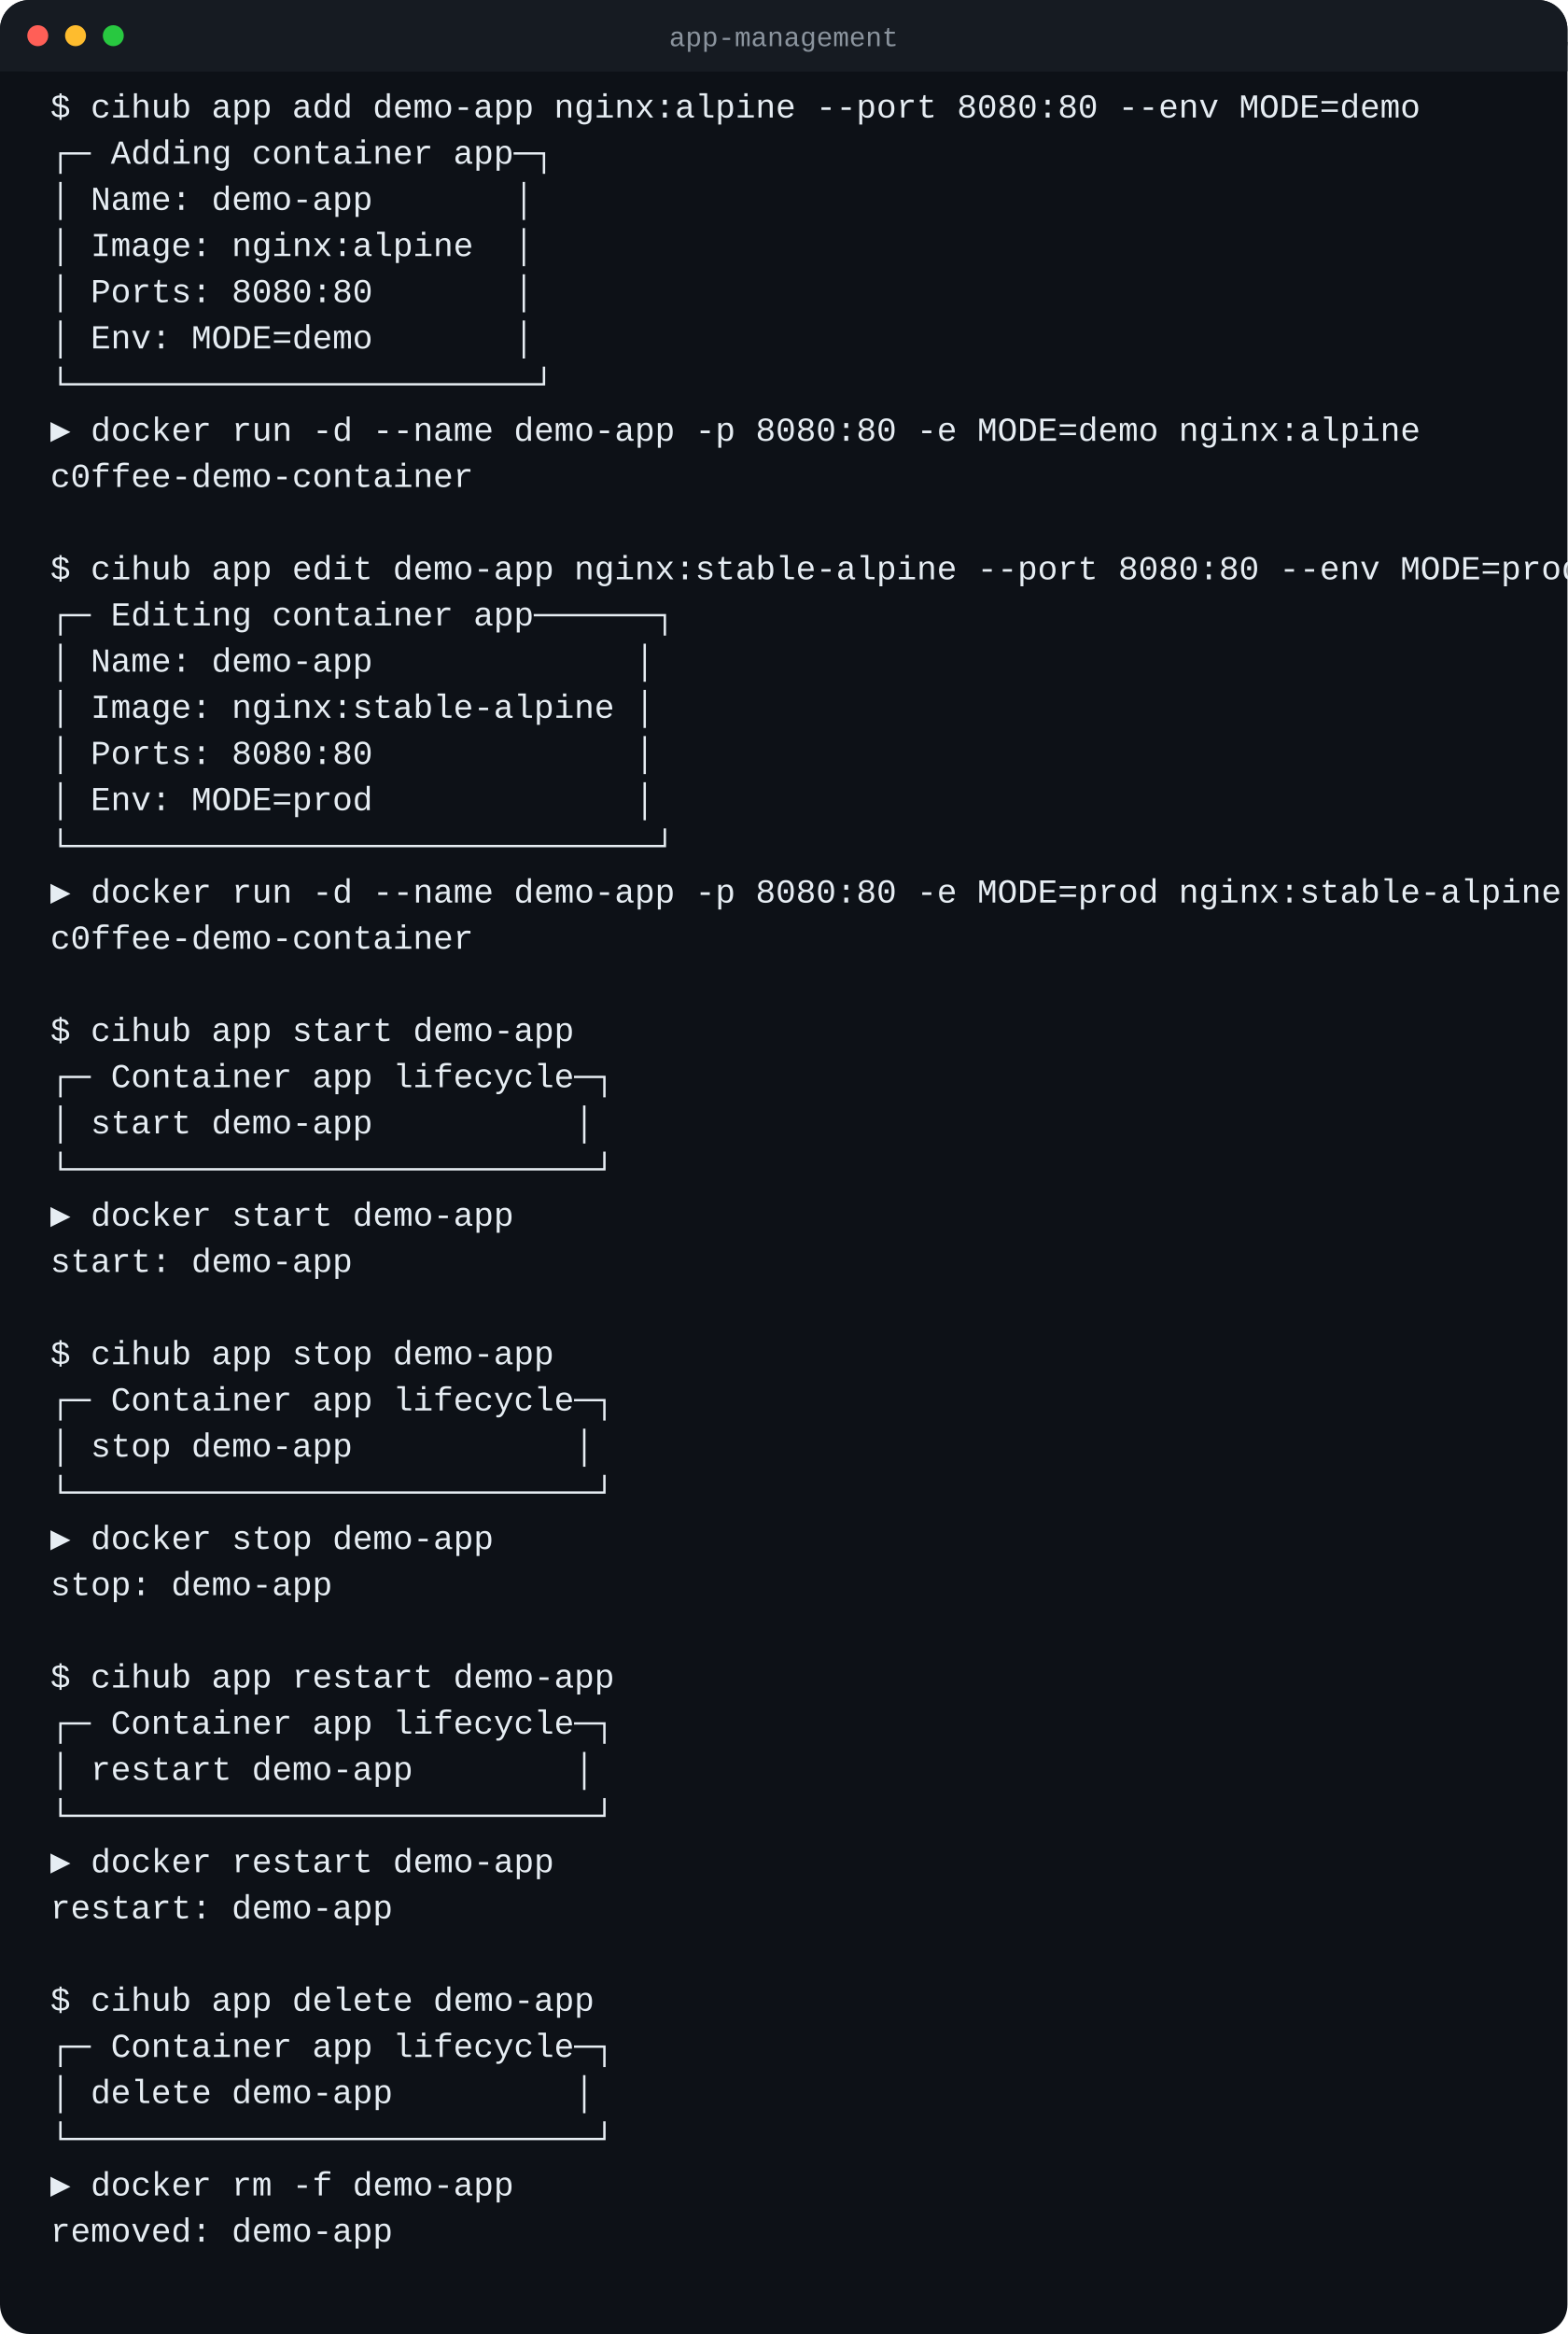
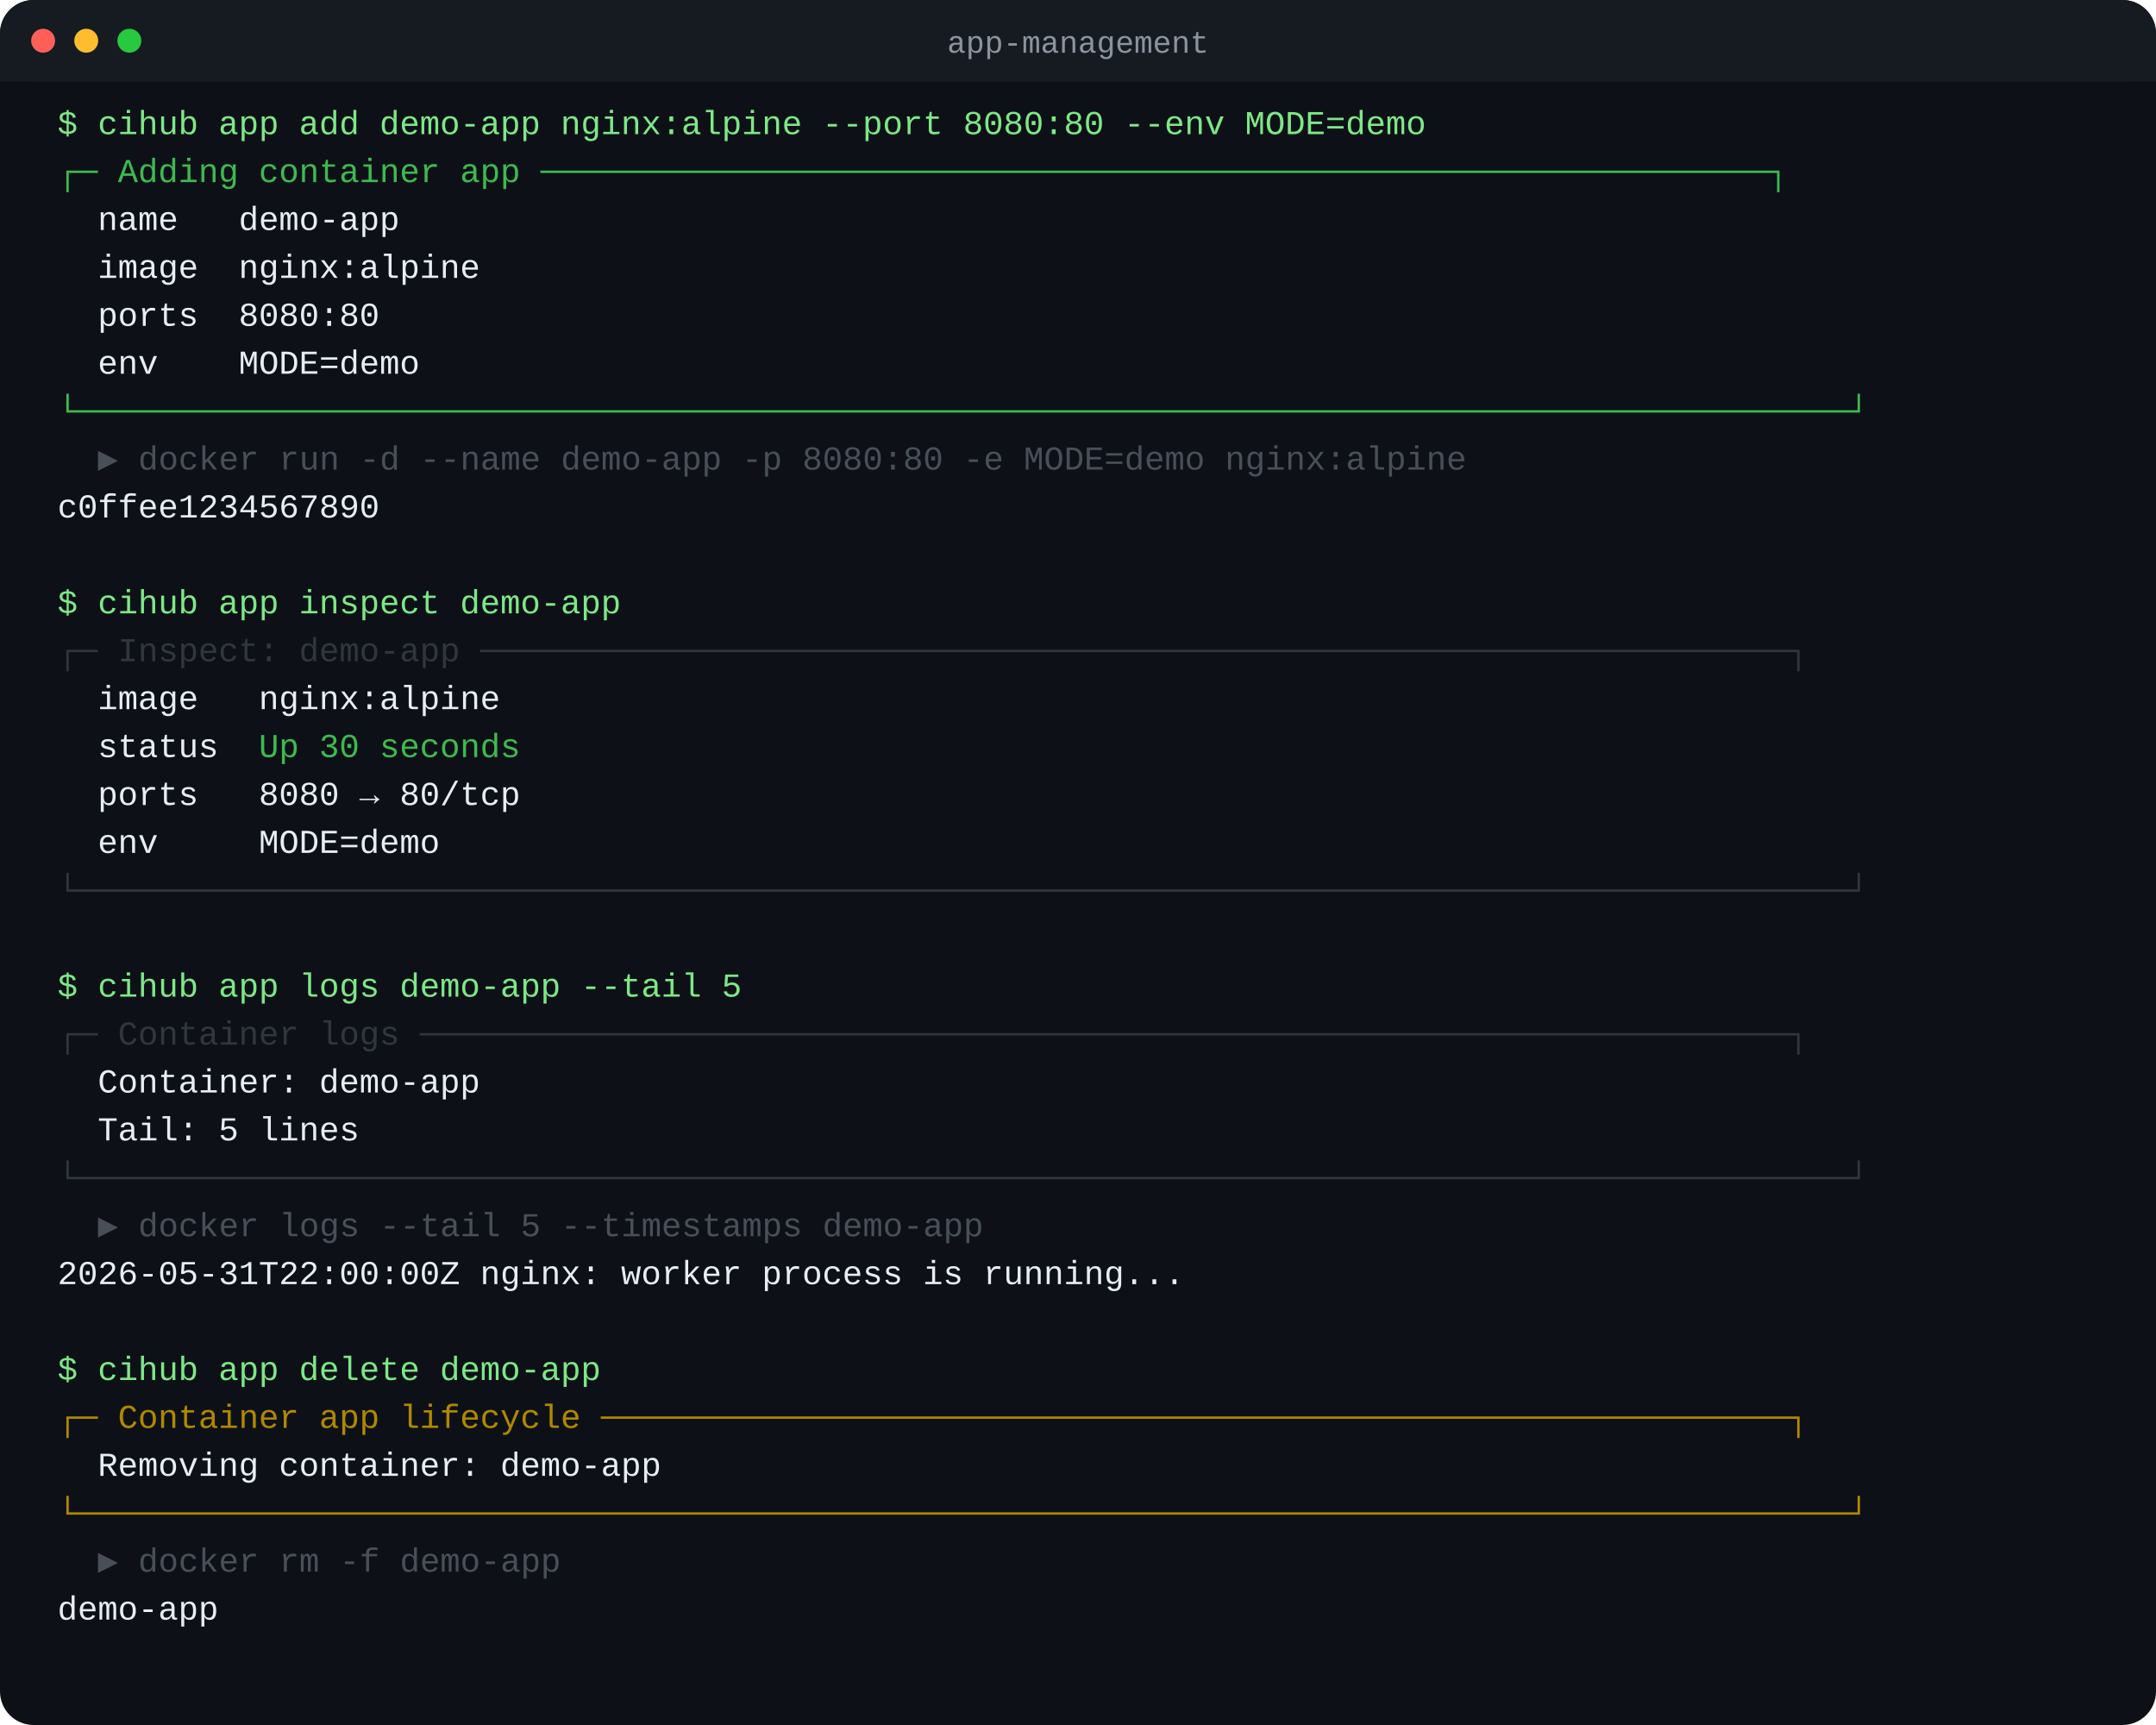
- <svg xmlns="http://www.w3.org/2000/svg" width="747" height="1112" viewBox="0 0 747 1112" role="img" aria-labelledby="title desc">
-   <rect width="747" height="1112" rx="14" fill="#0d1117" />
-   <rect x="0" y="0" width="747" height="34" rx="14" fill="#161b22" />
-   <rect x="0" y="20" width="747" height="14" fill="#161b22" />
+ <svg xmlns="http://www.w3.org/2000/svg" width="900" height="720" viewBox="0 0 900 720" role="img" aria-labelledby="title desc">
+   <rect width="900" height="720" rx="14" fill="#0d1117" />
+   <rect x="0" y="0" width="900" height="34" rx="14" fill="#161b22" />
+   <rect x="0" y="20" width="900" height="14" fill="#161b22" />
  <circle cx="18" cy="17" r="5" fill="#ff5f57" />
  <circle cx="36" cy="17" r="5" fill="#febc2e" />
  <circle cx="54" cy="17" r="5" fill="#28c840" />
-   <text x="373.5" y="22" text-anchor="middle" fill="#8b949e" font-size="13" font-family="ui-monospace, SFMono-Regular, Menlo, Monaco, Consolas, Liberation Mono, monospace">app-management</text>
-   <g font-family="ui-monospace, SFMono-Regular, Menlo, Monaco, Consolas, Liberation Mono, monospace" font-size="16" xml:space="preserve">
-     <text x="24" y="56" fill="#e6edf3">$ cihub app add demo-app nginx:alpine --port 8080:80 --env MODE=demo</text>
-     <text x="24" y="78" fill="#e6edf3">┌─ Adding container app─┐</text>
-     <text x="24" y="100" fill="#e6edf3">│ Name: demo-app       │</text>
-     <text x="24" y="122" fill="#e6edf3">│ Image: nginx:alpine  │</text>
-     <text x="24" y="144" fill="#e6edf3">│ Ports: 8080:80       │</text>
-     <text x="24" y="166" fill="#e6edf3">│ Env: MODE=demo       │</text>
-     <text x="24" y="188" fill="#e6edf3">└───────────────────────┘</text>
-     <text x="24" y="210" fill="#e6edf3">▶ docker run -d --name demo-app -p 8080:80 -e MODE=demo nginx:alpine</text>
-     <text x="24" y="232" fill="#e6edf3">c0ffee-demo-container</text>
-     <text x="24" y="254" fill="#e6edf3" />
-     <text x="24" y="276" fill="#e6edf3">$ cihub app edit demo-app nginx:stable-alpine --port 8080:80 --env MODE=prod</text>
-     <text x="24" y="298" fill="#e6edf3">┌─ Editing container app──────┐</text>
-     <text x="24" y="320" fill="#e6edf3">│ Name: demo-app             │</text>
-     <text x="24" y="342" fill="#e6edf3">│ Image: nginx:stable-alpine │</text>
-     <text x="24" y="364" fill="#e6edf3">│ Ports: 8080:80             │</text>
-     <text x="24" y="386" fill="#e6edf3">│ Env: MODE=prod             │</text>
-     <text x="24" y="408" fill="#e6edf3">└─────────────────────────────┘</text>
-     <text x="24" y="430" fill="#e6edf3">▶ docker run -d --name demo-app -p 8080:80 -e MODE=prod nginx:stable-alpine</text>
-     <text x="24" y="452" fill="#e6edf3">c0ffee-demo-container</text>
-     <text x="24" y="474" fill="#e6edf3" />
-     <text x="24" y="496" fill="#e6edf3">$ cihub app start demo-app</text>
-     <text x="24" y="518" fill="#e6edf3">┌─ Container app lifecycle─┐</text>
-     <text x="24" y="540" fill="#e6edf3">│ start demo-app          │</text>
-     <text x="24" y="562" fill="#e6edf3">└──────────────────────────┘</text>
-     <text x="24" y="584" fill="#e6edf3">▶ docker start demo-app</text>
-     <text x="24" y="606" fill="#e6edf3">start: demo-app</text>
-     <text x="24" y="628" fill="#e6edf3" />
-     <text x="24" y="650" fill="#e6edf3">$ cihub app stop demo-app</text>
-     <text x="24" y="672" fill="#e6edf3">┌─ Container app lifecycle─┐</text>
-     <text x="24" y="694" fill="#e6edf3">│ stop demo-app           │</text>
-     <text x="24" y="716" fill="#e6edf3">└──────────────────────────┘</text>
-     <text x="24" y="738" fill="#e6edf3">▶ docker stop demo-app</text>
-     <text x="24" y="760" fill="#e6edf3">stop: demo-app</text>
-     <text x="24" y="782" fill="#e6edf3" />
-     <text x="24" y="804" fill="#e6edf3">$ cihub app restart demo-app</text>
-     <text x="24" y="826" fill="#e6edf3">┌─ Container app lifecycle─┐</text>
-     <text x="24" y="848" fill="#e6edf3">│ restart demo-app        │</text>
-     <text x="24" y="870" fill="#e6edf3">└──────────────────────────┘</text>
-     <text x="24" y="892" fill="#e6edf3">▶ docker restart demo-app</text>
-     <text x="24" y="914" fill="#e6edf3">restart: demo-app</text>
-     <text x="24" y="936" fill="#e6edf3" />
-     <text x="24" y="958" fill="#e6edf3">$ cihub app delete demo-app</text>
-     <text x="24" y="980" fill="#e6edf3">┌─ Container app lifecycle─┐</text>
-     <text x="24" y="1002" fill="#e6edf3">│ delete demo-app         │</text>
-     <text x="24" y="1024" fill="#e6edf3">└──────────────────────────┘</text>
-     <text x="24" y="1046" fill="#e6edf3">▶ docker rm -f demo-app</text>
-     <text x="24" y="1068" fill="#e6edf3">removed: demo-app</text>
+   <text x="450" y="22" text-anchor="middle" fill="#8b949e" font-size="13" font-family="ui-monospace, SFMono-Regular, Menlo, Monaco, Consolas, Liberation Mono, monospace">app-management</text>
+   <g font-family="ui-monospace, SFMono-Regular, Menlo, Monaco, Consolas, Liberation Mono, monospace" font-size="14" xml:space="preserve">
+     <text x="24" y="56" fill="#7ee787">$ cihub app add demo-app nginx:alpine --port 8080:80 --env MODE=demo</text>
+     <text x="24" y="76" fill="#3fb950">┌─ Adding container app ─────────────────────────────────────────────────────────────┐</text>
+     <text x="24" y="96" fill="#e6edf3">  name   demo-app</text>
+     <text x="24" y="116" fill="#e6edf3">  image  nginx:alpine</text>
+     <text x="24" y="136" fill="#e6edf3">  ports  8080:80</text>
+     <text x="24" y="156" fill="#e6edf3">  env    MODE=demo</text>
+     <text x="24" y="176" fill="#3fb950">└────────────────────────────────────────────────────────────────────────────────────────┘</text>
+     <text x="24" y="196" fill="#484f58">  ▶ docker run -d --name demo-app -p 8080:80 -e MODE=demo nginx:alpine</text>
+     <text x="24" y="216" fill="#e6edf3">c0ffee1234567890</text>
+     <text x="24" y="256" fill="#7ee787">$ cihub app inspect demo-app</text>
+     <text x="24" y="276" fill="#30363d">┌─ Inspect: demo-app ─────────────────────────────────────────────────────────────────┐</text>
+     <text x="24" y="296" fill="#e6edf3">  image   nginx:alpine</text>
+     <text x="24" y="316" fill="#e6edf3">  status  <tspan fill="#3fb950">Up 30 seconds</tspan>
+     </text>
+     <text x="24" y="336" fill="#e6edf3">  ports   8080 → 80/tcp</text>
+     <text x="24" y="356" fill="#e6edf3">  env     MODE=demo</text>
+     <text x="24" y="376" fill="#30363d">└────────────────────────────────────────────────────────────────────────────────────────┘</text>
+     <text x="24" y="416" fill="#7ee787">$ cihub app logs demo-app --tail 5</text>
+     <text x="24" y="436" fill="#30363d">┌─ Container logs ────────────────────────────────────────────────────────────────────┐</text>
+     <text x="24" y="456" fill="#e6edf3">  Container: demo-app</text>
+     <text x="24" y="476" fill="#e6edf3">  Tail: 5 lines</text>
+     <text x="24" y="496" fill="#30363d">└────────────────────────────────────────────────────────────────────────────────────────┘</text>
+     <text x="24" y="516" fill="#484f58">  ▶ docker logs --tail 5 --timestamps demo-app</text>
+     <text x="24" y="536" fill="#e6edf3">2026-05-31T22:00:00Z nginx: worker process is running...</text>
+     <text x="24" y="576" fill="#7ee787">$ cihub app delete demo-app</text>
+     <text x="24" y="596" fill="#b08800">┌─ Container app lifecycle ───────────────────────────────────────────────────────────┐</text>
+     <text x="24" y="616" fill="#e6edf3">  Removing container: demo-app</text>
+     <text x="24" y="636" fill="#b08800">└────────────────────────────────────────────────────────────────────────────────────────┘</text>
+     <text x="24" y="656" fill="#484f58">  ▶ docker rm -f demo-app</text>
+     <text x="24" y="676" fill="#e6edf3">demo-app</text>
  </g>
</svg>
